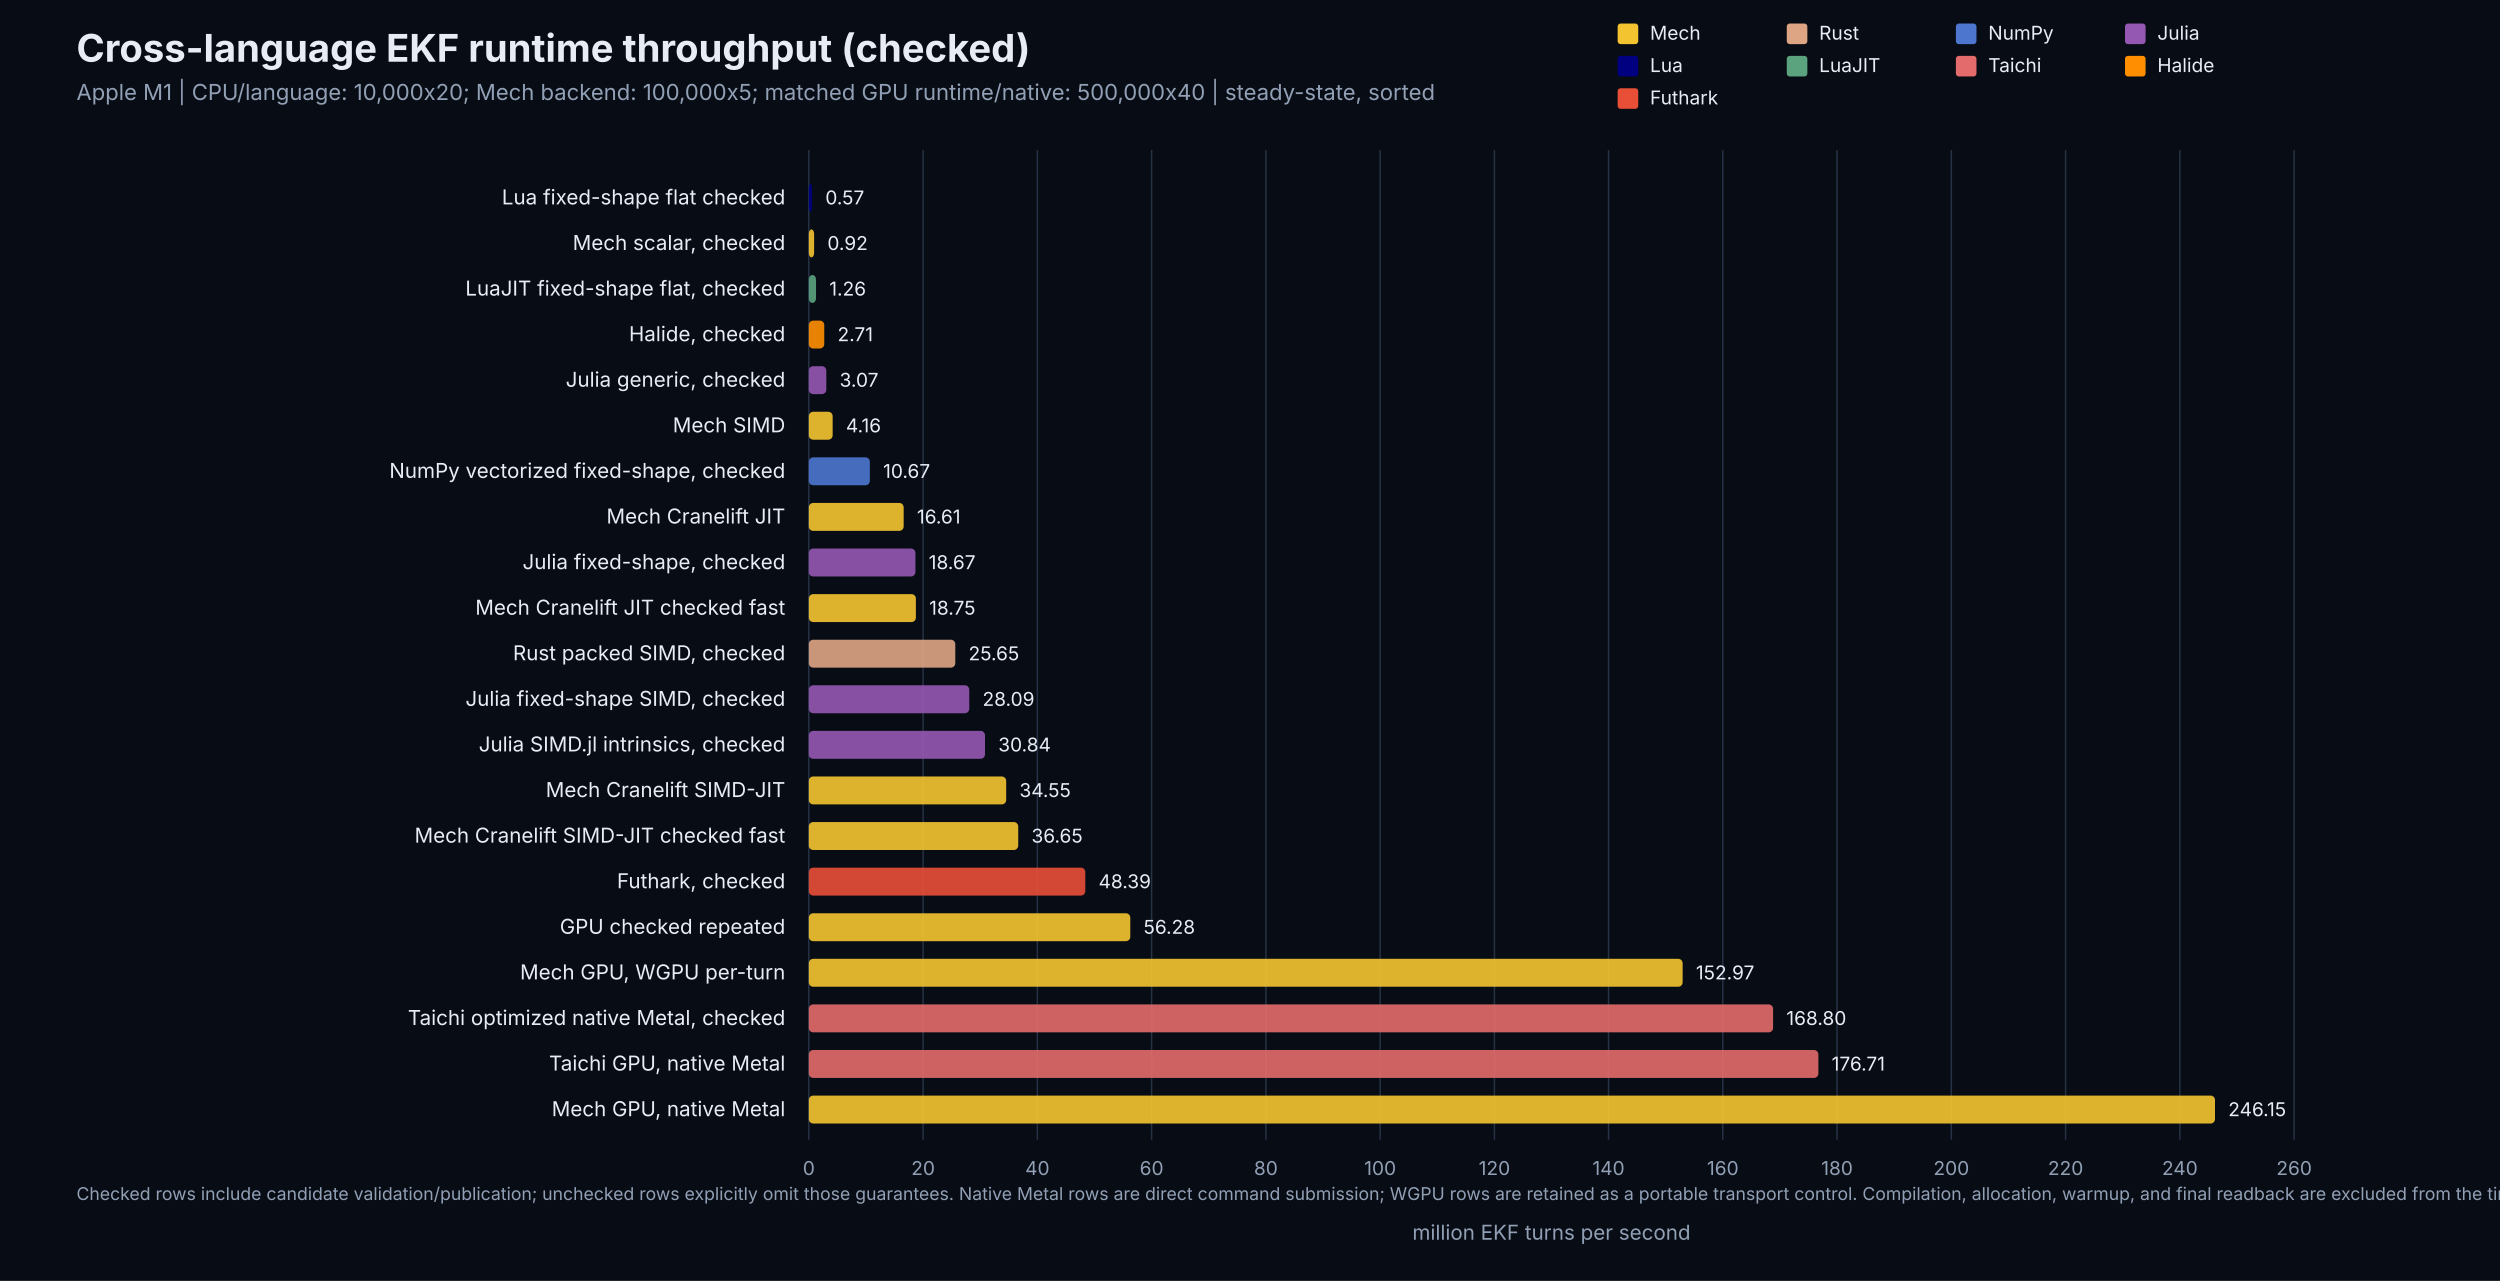
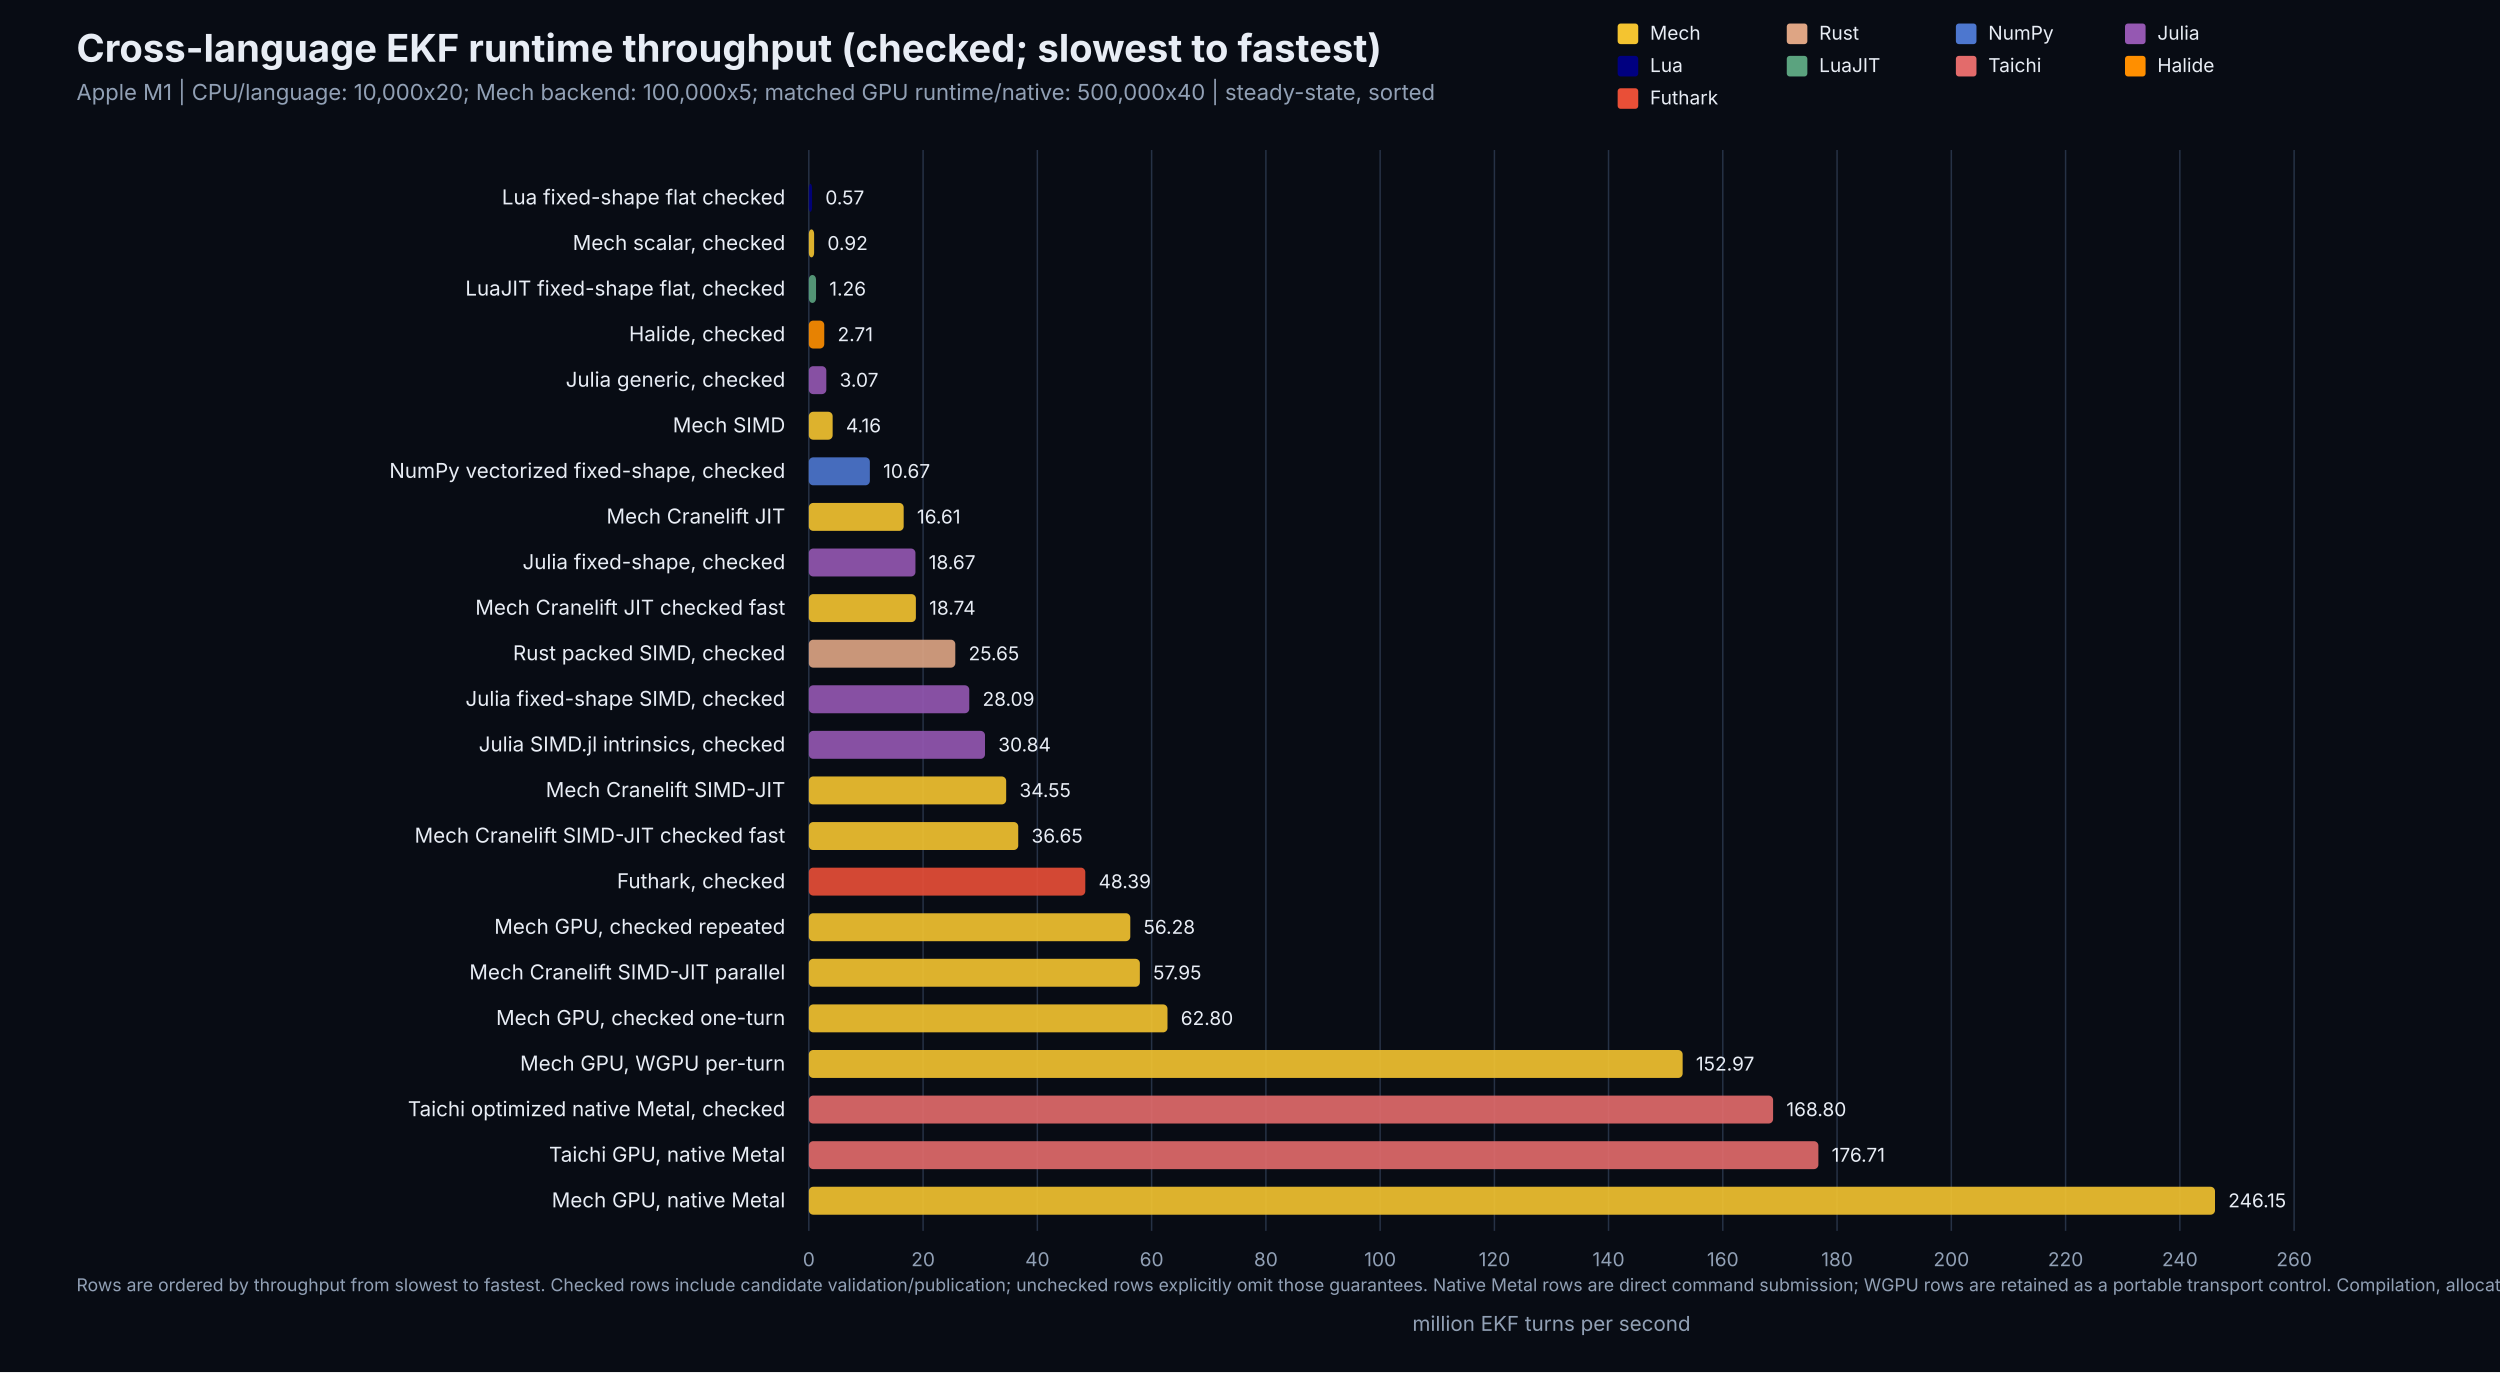
- <svg xmlns="http://www.w3.org/2000/svg" width="1700" height="871" viewBox="0 0 1700 871">
+ <svg xmlns="http://www.w3.org/2000/svg" width="1700" height="933" viewBox="0 0 1700 933">
  <rect width="100%" height="100%" fill="#080c14" />
  <style>text{font-family:-apple-system,BlinkMacSystemFont,"Segoe UI",sans-serif;fill:#e8edf5} .muted{fill:#91a0b5} .grid{stroke:#263246;stroke-width:1} .axis{fill:#91a0b5;font-size:13px} .label{font-size:14px} .value{font-size:13px;font-variant-numeric:tabular-nums}</style>
-   <text x="52" y="42" font-size="26" font-weight="700">Cross-language EKF runtime throughput (checked)</text>
+   <text x="52" y="42" font-size="26" font-weight="700">Cross-language EKF runtime throughput (checked; slowest to fastest)</text>
  <text x="52" y="68" class="muted" font-size="15">Apple M1 | CPU/language: 10,000x20; Mech backend: 100,000x5; matched GPU runtime/native: 500,000x40 | steady-state, sorted</text>
-   <line x1="550.0" y1="102" x2="550.0" y2="775" class="grid" />
-   <text x="550.0" y="799" text-anchor="middle" class="axis">0</text>
-   <line x1="627.7" y1="102" x2="627.7" y2="775" class="grid" />
-   <text x="627.7" y="799" text-anchor="middle" class="axis">20</text>
-   <line x1="705.4" y1="102" x2="705.4" y2="775" class="grid" />
-   <text x="705.4" y="799" text-anchor="middle" class="axis">40</text>
-   <line x1="783.1" y1="102" x2="783.1" y2="775" class="grid" />
-   <text x="783.1" y="799" text-anchor="middle" class="axis">60</text>
-   <line x1="860.8" y1="102" x2="860.8" y2="775" class="grid" />
-   <text x="860.8" y="799" text-anchor="middle" class="axis">80</text>
-   <line x1="938.5" y1="102" x2="938.5" y2="775" class="grid" />
-   <text x="938.5" y="799" text-anchor="middle" class="axis">100</text>
-   <line x1="1016.2" y1="102" x2="1016.2" y2="775" class="grid" />
-   <text x="1016.2" y="799" text-anchor="middle" class="axis">120</text>
-   <line x1="1093.8" y1="102" x2="1093.8" y2="775" class="grid" />
-   <text x="1093.8" y="799" text-anchor="middle" class="axis">140</text>
-   <line x1="1171.5" y1="102" x2="1171.5" y2="775" class="grid" />
-   <text x="1171.5" y="799" text-anchor="middle" class="axis">160</text>
-   <line x1="1249.2" y1="102" x2="1249.2" y2="775" class="grid" />
-   <text x="1249.2" y="799" text-anchor="middle" class="axis">180</text>
-   <line x1="1326.9" y1="102" x2="1326.9" y2="775" class="grid" />
-   <text x="1326.9" y="799" text-anchor="middle" class="axis">200</text>
-   <line x1="1404.6" y1="102" x2="1404.6" y2="775" class="grid" />
-   <text x="1404.6" y="799" text-anchor="middle" class="axis">220</text>
-   <line x1="1482.3" y1="102" x2="1482.3" y2="775" class="grid" />
-   <text x="1482.3" y="799" text-anchor="middle" class="axis">240</text>
-   <line x1="1560.0" y1="102" x2="1560.0" y2="775" class="grid" />
-   <text x="1560.0" y="799" text-anchor="middle" class="axis">260</text>
-   <text x="1055.0" y="843" text-anchor="middle" class="muted" font-size="14">million EKF turns per second</text>
+   <line x1="550.0" y1="102" x2="550.0" y2="837" class="grid" />
+   <text x="550.0" y="861" text-anchor="middle" class="axis">0</text>
+   <line x1="627.7" y1="102" x2="627.7" y2="837" class="grid" />
+   <text x="627.7" y="861" text-anchor="middle" class="axis">20</text>
+   <line x1="705.4" y1="102" x2="705.4" y2="837" class="grid" />
+   <text x="705.4" y="861" text-anchor="middle" class="axis">40</text>
+   <line x1="783.1" y1="102" x2="783.1" y2="837" class="grid" />
+   <text x="783.1" y="861" text-anchor="middle" class="axis">60</text>
+   <line x1="860.8" y1="102" x2="860.8" y2="837" class="grid" />
+   <text x="860.8" y="861" text-anchor="middle" class="axis">80</text>
+   <line x1="938.5" y1="102" x2="938.5" y2="837" class="grid" />
+   <text x="938.5" y="861" text-anchor="middle" class="axis">100</text>
+   <line x1="1016.2" y1="102" x2="1016.2" y2="837" class="grid" />
+   <text x="1016.2" y="861" text-anchor="middle" class="axis">120</text>
+   <line x1="1093.8" y1="102" x2="1093.8" y2="837" class="grid" />
+   <text x="1093.8" y="861" text-anchor="middle" class="axis">140</text>
+   <line x1="1171.5" y1="102" x2="1171.5" y2="837" class="grid" />
+   <text x="1171.5" y="861" text-anchor="middle" class="axis">160</text>
+   <line x1="1249.2" y1="102" x2="1249.2" y2="837" class="grid" />
+   <text x="1249.2" y="861" text-anchor="middle" class="axis">180</text>
+   <line x1="1326.9" y1="102" x2="1326.9" y2="837" class="grid" />
+   <text x="1326.9" y="861" text-anchor="middle" class="axis">200</text>
+   <line x1="1404.6" y1="102" x2="1404.6" y2="837" class="grid" />
+   <text x="1404.6" y="861" text-anchor="middle" class="axis">220</text>
+   <line x1="1482.3" y1="102" x2="1482.3" y2="837" class="grid" />
+   <text x="1482.3" y="861" text-anchor="middle" class="axis">240</text>
+   <line x1="1560.0" y1="102" x2="1560.0" y2="837" class="grid" />
+   <text x="1560.0" y="861" text-anchor="middle" class="axis">260</text>
+   <text x="1055.0" y="905" text-anchor="middle" class="muted" font-size="14">million EKF turns per second</text>
  <rect x="1100" y="16" width="14" height="14" rx="2" fill="#f4c430" />
  <text x="1122" y="27" font-size="13">Mech</text>
  <rect x="1215" y="16" width="14" height="14" rx="2" fill="#dea584" />
  <text x="1237" y="27" font-size="13">Rust</text>
  <rect x="1330" y="16" width="14" height="14" rx="2" fill="#4d77cf" />
  <text x="1352" y="27" font-size="13">NumPy</text>
  <rect x="1445" y="16" width="14" height="14" rx="2" fill="#9558b2" />
  <text x="1467" y="27" font-size="13">Julia</text>
  <rect x="1100" y="38" width="14" height="14" rx="2" fill="#000080" />
  <text x="1122" y="49" font-size="13">Lua</text>
  <rect x="1215" y="38" width="14" height="14" rx="2" fill="#5ba37f" />
  <text x="1237" y="49" font-size="13">LuaJIT</text>
  <rect x="1330" y="38" width="14" height="14" rx="2" fill="#e36b6b" />
  <text x="1352" y="49" font-size="13">Taichi</text>
  <rect x="1445" y="38" width="14" height="14" rx="2" fill="#ff8f00" />
  <text x="1467" y="49" font-size="13">Halide</text>
  <rect x="1100" y="60" width="14" height="14" rx="2" fill="#e94f37" />
  <text x="1122" y="71" font-size="13">Futhark</text>
  <text x="534" y="139" text-anchor="end" class="label">Lua fixed-shape flat checked</text>
  <rect x="550" y="125" width="2.2" height="19" rx="3" fill="#000080" opacity="0.9" />
  <text x="561.2" y="139" class="value">0.57</text>
  <text x="534" y="170" text-anchor="end" class="label">Mech scalar, checked</text>
  <rect x="550" y="156" width="3.6" height="19" rx="3" fill="#f4c430" opacity="0.9" />
  <text x="562.6" y="170" class="value">0.92</text>
  <text x="534" y="201" text-anchor="end" class="label">LuaJIT fixed-shape flat, checked</text>
  <rect x="550" y="187" width="4.9" height="19" rx="3" fill="#5ba37f" opacity="0.9" />
  <text x="563.9" y="201" class="value">1.26</text>
  <text x="534" y="232" text-anchor="end" class="label">Halide, checked</text>
  <rect x="550" y="218" width="10.5" height="19" rx="3" fill="#ff8f00" opacity="0.9" />
  <text x="569.5" y="232" class="value">2.71</text>
  <text x="534" y="263" text-anchor="end" class="label">Julia generic, checked</text>
  <rect x="550" y="249" width="11.9" height="19" rx="3" fill="#9558b2" opacity="0.9" />
  <text x="570.9" y="263" class="value">3.07</text>
  <text x="534" y="294" text-anchor="end" class="label">Mech SIMD</text>
  <rect x="550" y="280" width="16.2" height="19" rx="3" fill="#f4c430" opacity="0.9" />
  <text x="575.2" y="294" class="value">4.16</text>
  <text x="534" y="325" text-anchor="end" class="label">NumPy vectorized fixed-shape, checked</text>
  <rect x="550" y="311" width="41.5" height="19" rx="3" fill="#4d77cf" opacity="0.9" />
  <text x="600.5" y="325" class="value">10.67</text>
  <text x="534" y="356" text-anchor="end" class="label">Mech Cranelift JIT</text>
  <rect x="550" y="342" width="64.5" height="19" rx="3" fill="#f4c430" opacity="0.9" />
  <text x="623.5" y="356" class="value">16.61</text>
  <text x="534" y="387" text-anchor="end" class="label">Julia fixed-shape, checked</text>
  <rect x="550" y="373" width="72.5" height="19" rx="3" fill="#9558b2" opacity="0.9" />
  <text x="631.5" y="387" class="value">18.67</text>
  <text x="534" y="418" text-anchor="end" class="label">Mech Cranelift JIT checked fast</text>
  <rect x="550" y="404" width="72.8" height="19" rx="3" fill="#f4c430" opacity="0.9" />
-   <text x="631.8" y="418" class="value">18.75</text>
+   <text x="631.8" y="418" class="value">18.74</text>
  <text x="534" y="449" text-anchor="end" class="label">Rust packed SIMD, checked</text>
  <rect x="550" y="435" width="99.6" height="19" rx="3" fill="#dea584" opacity="0.9" />
  <text x="658.6" y="449" class="value">25.65</text>
  <text x="534" y="480" text-anchor="end" class="label">Julia fixed-shape SIMD, checked</text>
  <rect x="550" y="466" width="109.1" height="19" rx="3" fill="#9558b2" opacity="0.9" />
  <text x="668.1" y="480" class="value">28.09</text>
  <text x="534" y="511" text-anchor="end" class="label">Julia SIMD.jl intrinsics, checked</text>
  <rect x="550" y="497" width="119.8" height="19" rx="3" fill="#9558b2" opacity="0.9" />
  <text x="678.8" y="511" class="value">30.84</text>
  <text x="534" y="542" text-anchor="end" class="label">Mech Cranelift SIMD-JIT</text>
  <rect x="550" y="528" width="134.2" height="19" rx="3" fill="#f4c430" opacity="0.9" />
  <text x="693.2" y="542" class="value">34.55</text>
  <text x="534" y="573" text-anchor="end" class="label">Mech Cranelift SIMD-JIT checked fast</text>
  <rect x="550" y="559" width="142.4" height="19" rx="3" fill="#f4c430" opacity="0.9" />
  <text x="701.4" y="573" class="value">36.65</text>
  <text x="534" y="604" text-anchor="end" class="label">Futhark, checked</text>
  <rect x="550" y="590" width="188.0" height="19" rx="3" fill="#e94f37" opacity="0.9" />
  <text x="747.0" y="604" class="value">48.39</text>
-   <text x="534" y="635" text-anchor="end" class="label">GPU checked repeated</text>
+   <text x="534" y="635" text-anchor="end" class="label">Mech GPU, checked repeated</text>
  <rect x="550" y="621" width="218.6" height="19" rx="3" fill="#f4c430" opacity="0.9" />
  <text x="777.6" y="635" class="value">56.28</text>
-   <text x="534" y="666" text-anchor="end" class="label">Mech GPU, WGPU per-turn</text>
-   <rect x="550" y="652" width="594.2" height="19" rx="3" fill="#f4c430" opacity="0.9" />
-   <text x="1153.2" y="666" class="value">152.97</text>
-   <text x="534" y="697" text-anchor="end" class="label">Taichi optimized native Metal, checked</text>
-   <rect x="550" y="683" width="655.7" height="19" rx="3" fill="#e36b6b" opacity="0.9" />
-   <text x="1214.7" y="697" class="value">168.80</text>
-   <text x="534" y="728" text-anchor="end" class="label">Taichi GPU, native Metal</text>
-   <rect x="550" y="714" width="686.5" height="19" rx="3" fill="#e36b6b" opacity="0.9" />
-   <text x="1245.5" y="728" class="value">176.71</text>
-   <text x="534" y="759" text-anchor="end" class="label">Mech GPU, native Metal</text>
-   <rect x="550" y="745" width="956.2" height="19" rx="3" fill="#f4c430" opacity="0.9" />
-   <text x="1515.2" y="759" class="value">246.15</text>
-   <text x="52" y="816" class="muted" font-size="12">Checked rows include candidate validation/publication; unchecked rows explicitly omit those guarantees. Native Metal rows are direct command submission; WGPU rows are retained as a portable transport control. Compilation, allocation, warmup, and final readback are excluded from the timed region.</text>
+   <text x="534" y="666" text-anchor="end" class="label">Mech Cranelift SIMD-JIT parallel</text>
+   <rect x="550" y="652" width="225.1" height="19" rx="3" fill="#f4c430" opacity="0.9" />
+   <text x="784.1" y="666" class="value">57.95</text>
+   <text x="534" y="697" text-anchor="end" class="label">Mech GPU, checked one-turn</text>
+   <rect x="550" y="683" width="243.9" height="19" rx="3" fill="#f4c430" opacity="0.9" />
+   <text x="802.9" y="697" class="value">62.80</text>
+   <text x="534" y="728" text-anchor="end" class="label">Mech GPU, WGPU per-turn</text>
+   <rect x="550" y="714" width="594.2" height="19" rx="3" fill="#f4c430" opacity="0.9" />
+   <text x="1153.2" y="728" class="value">152.97</text>
+   <text x="534" y="759" text-anchor="end" class="label">Taichi optimized native Metal, checked</text>
+   <rect x="550" y="745" width="655.7" height="19" rx="3" fill="#e36b6b" opacity="0.9" />
+   <text x="1214.7" y="759" class="value">168.80</text>
+   <text x="534" y="790" text-anchor="end" class="label">Taichi GPU, native Metal</text>
+   <rect x="550" y="776" width="686.5" height="19" rx="3" fill="#e36b6b" opacity="0.9" />
+   <text x="1245.5" y="790" class="value">176.71</text>
+   <text x="534" y="821" text-anchor="end" class="label">Mech GPU, native Metal</text>
+   <rect x="550" y="807" width="956.2" height="19" rx="3" fill="#f4c430" opacity="0.9" />
+   <text x="1515.2" y="821" class="value">246.15</text>
+   <text x="52" y="878" class="muted" font-size="12">Rows are ordered by throughput from slowest to fastest. Checked rows include candidate validation/publication; unchecked rows explicitly omit those guarantees. Native Metal rows are direct command submission; WGPU rows are retained as a portable transport control. Compilation, allocation, warmup, and final readback are excluded from the timed region.</text>
</svg>
